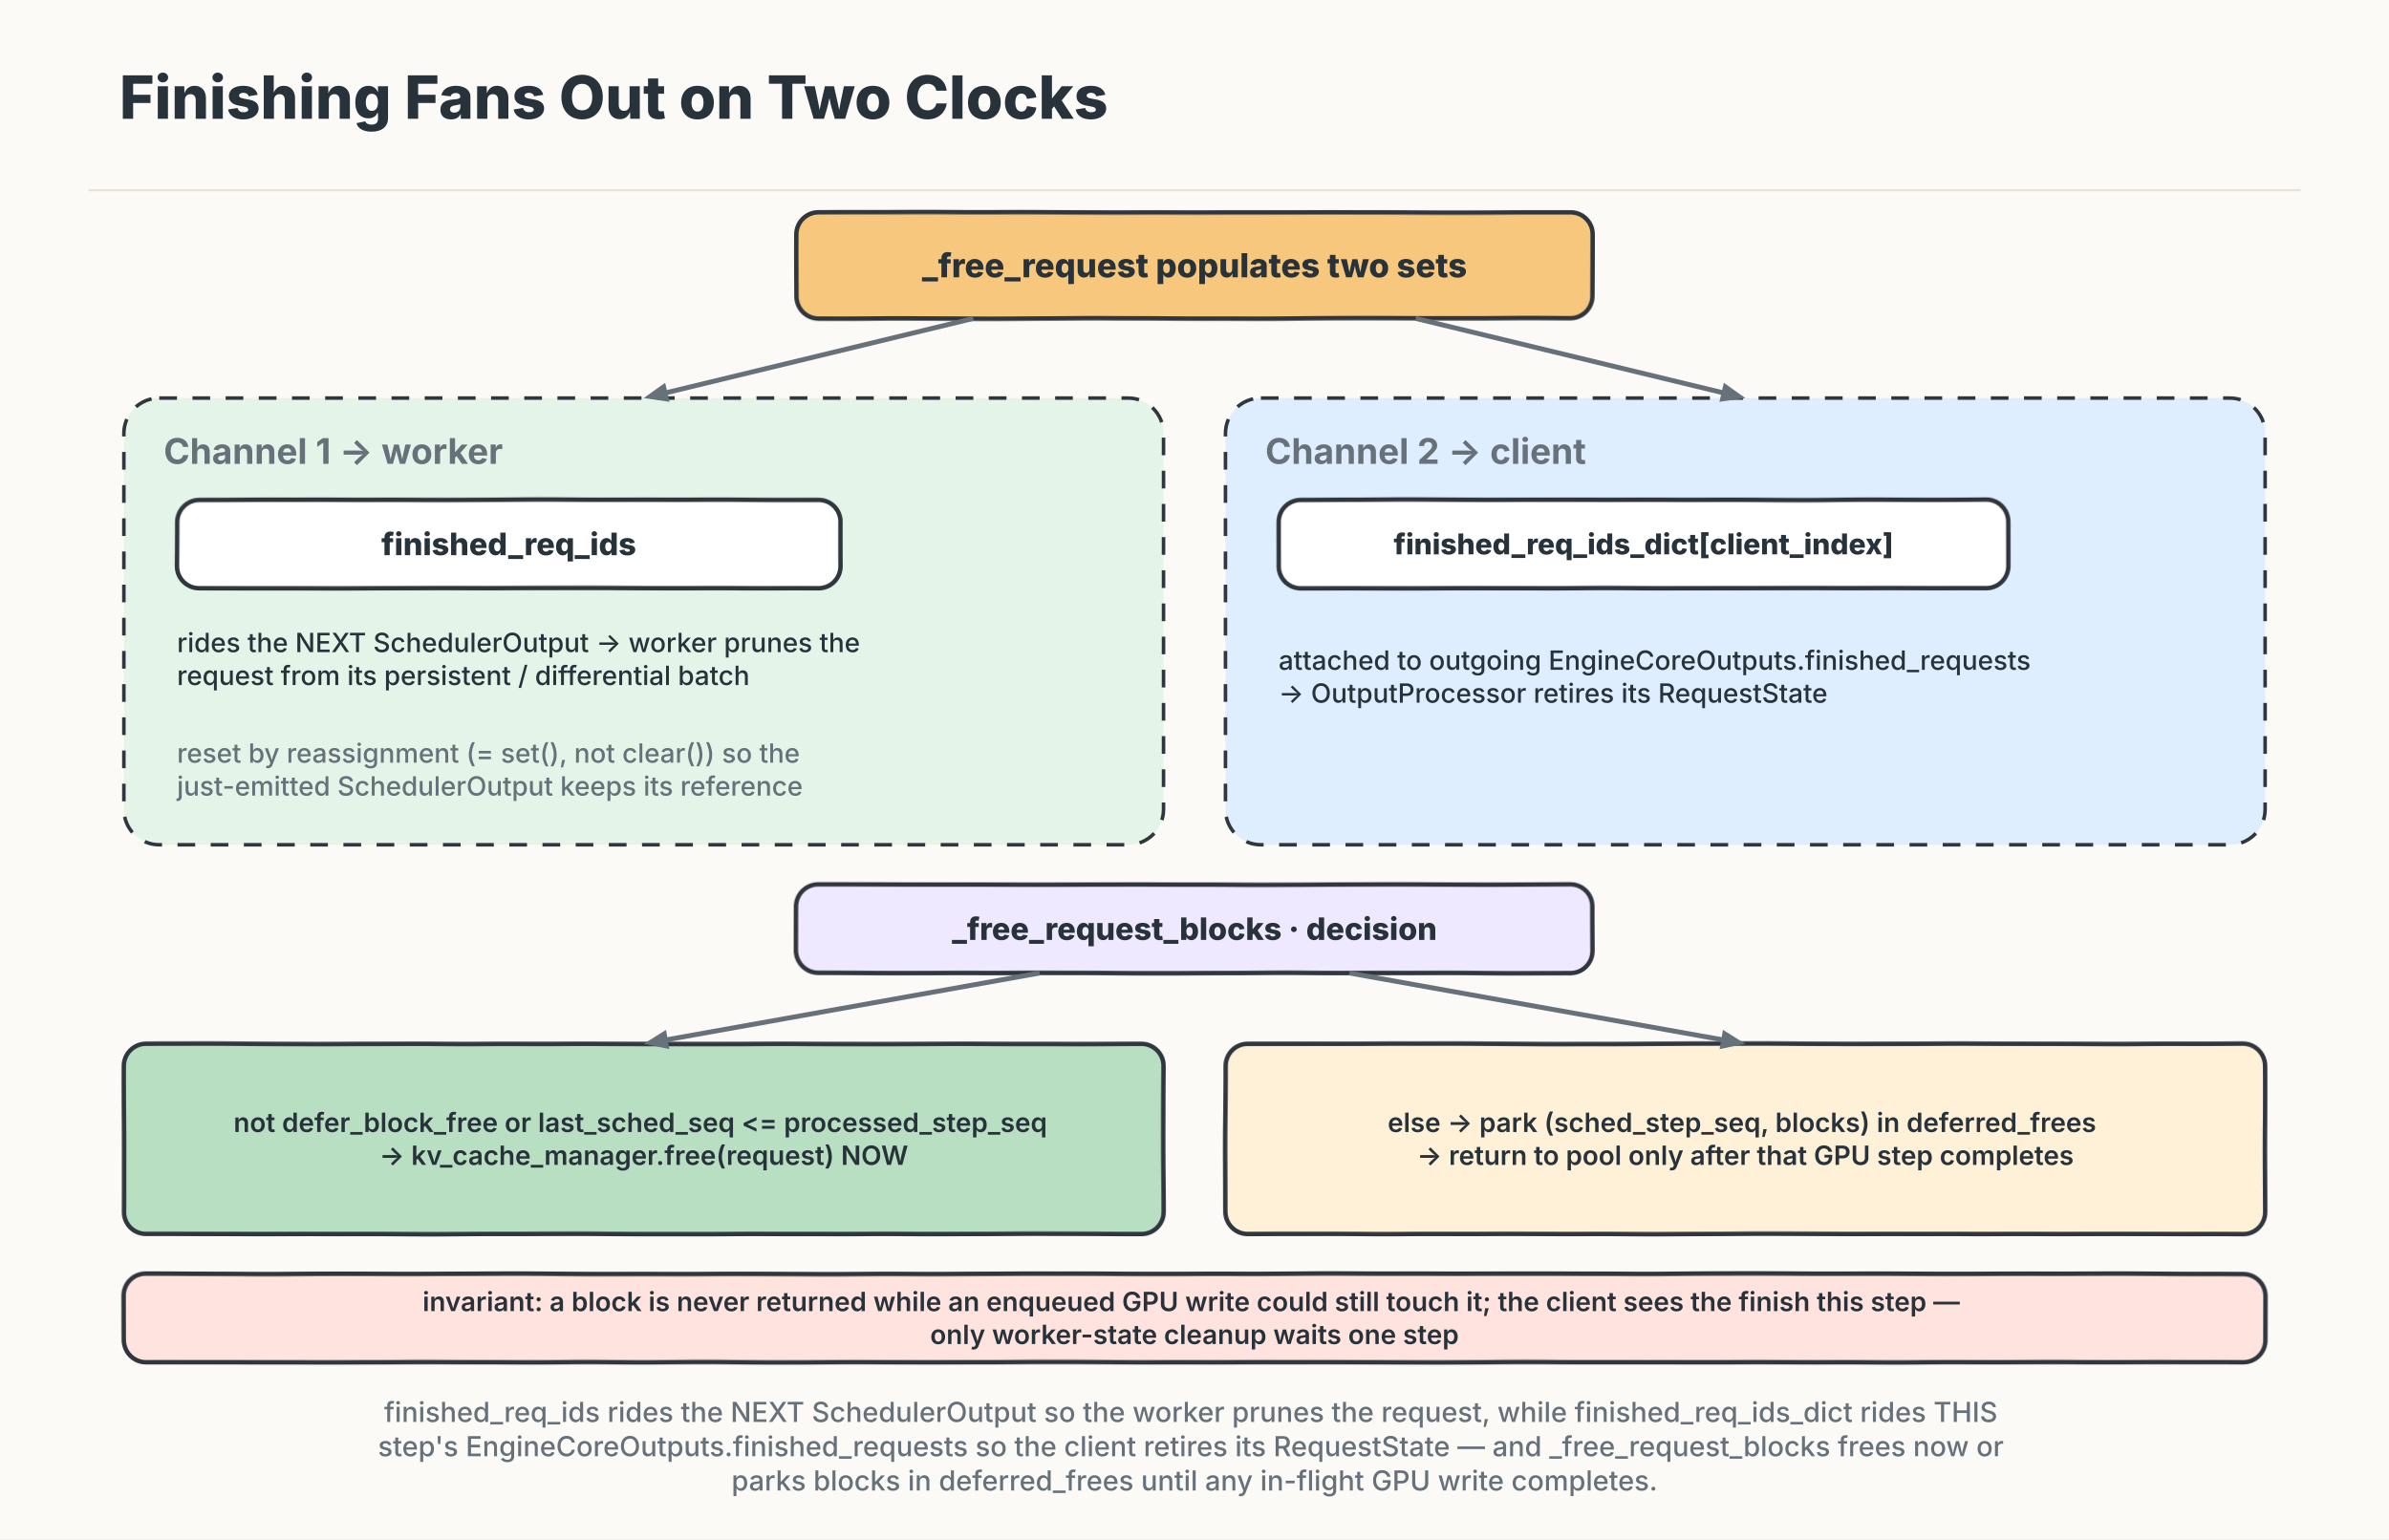
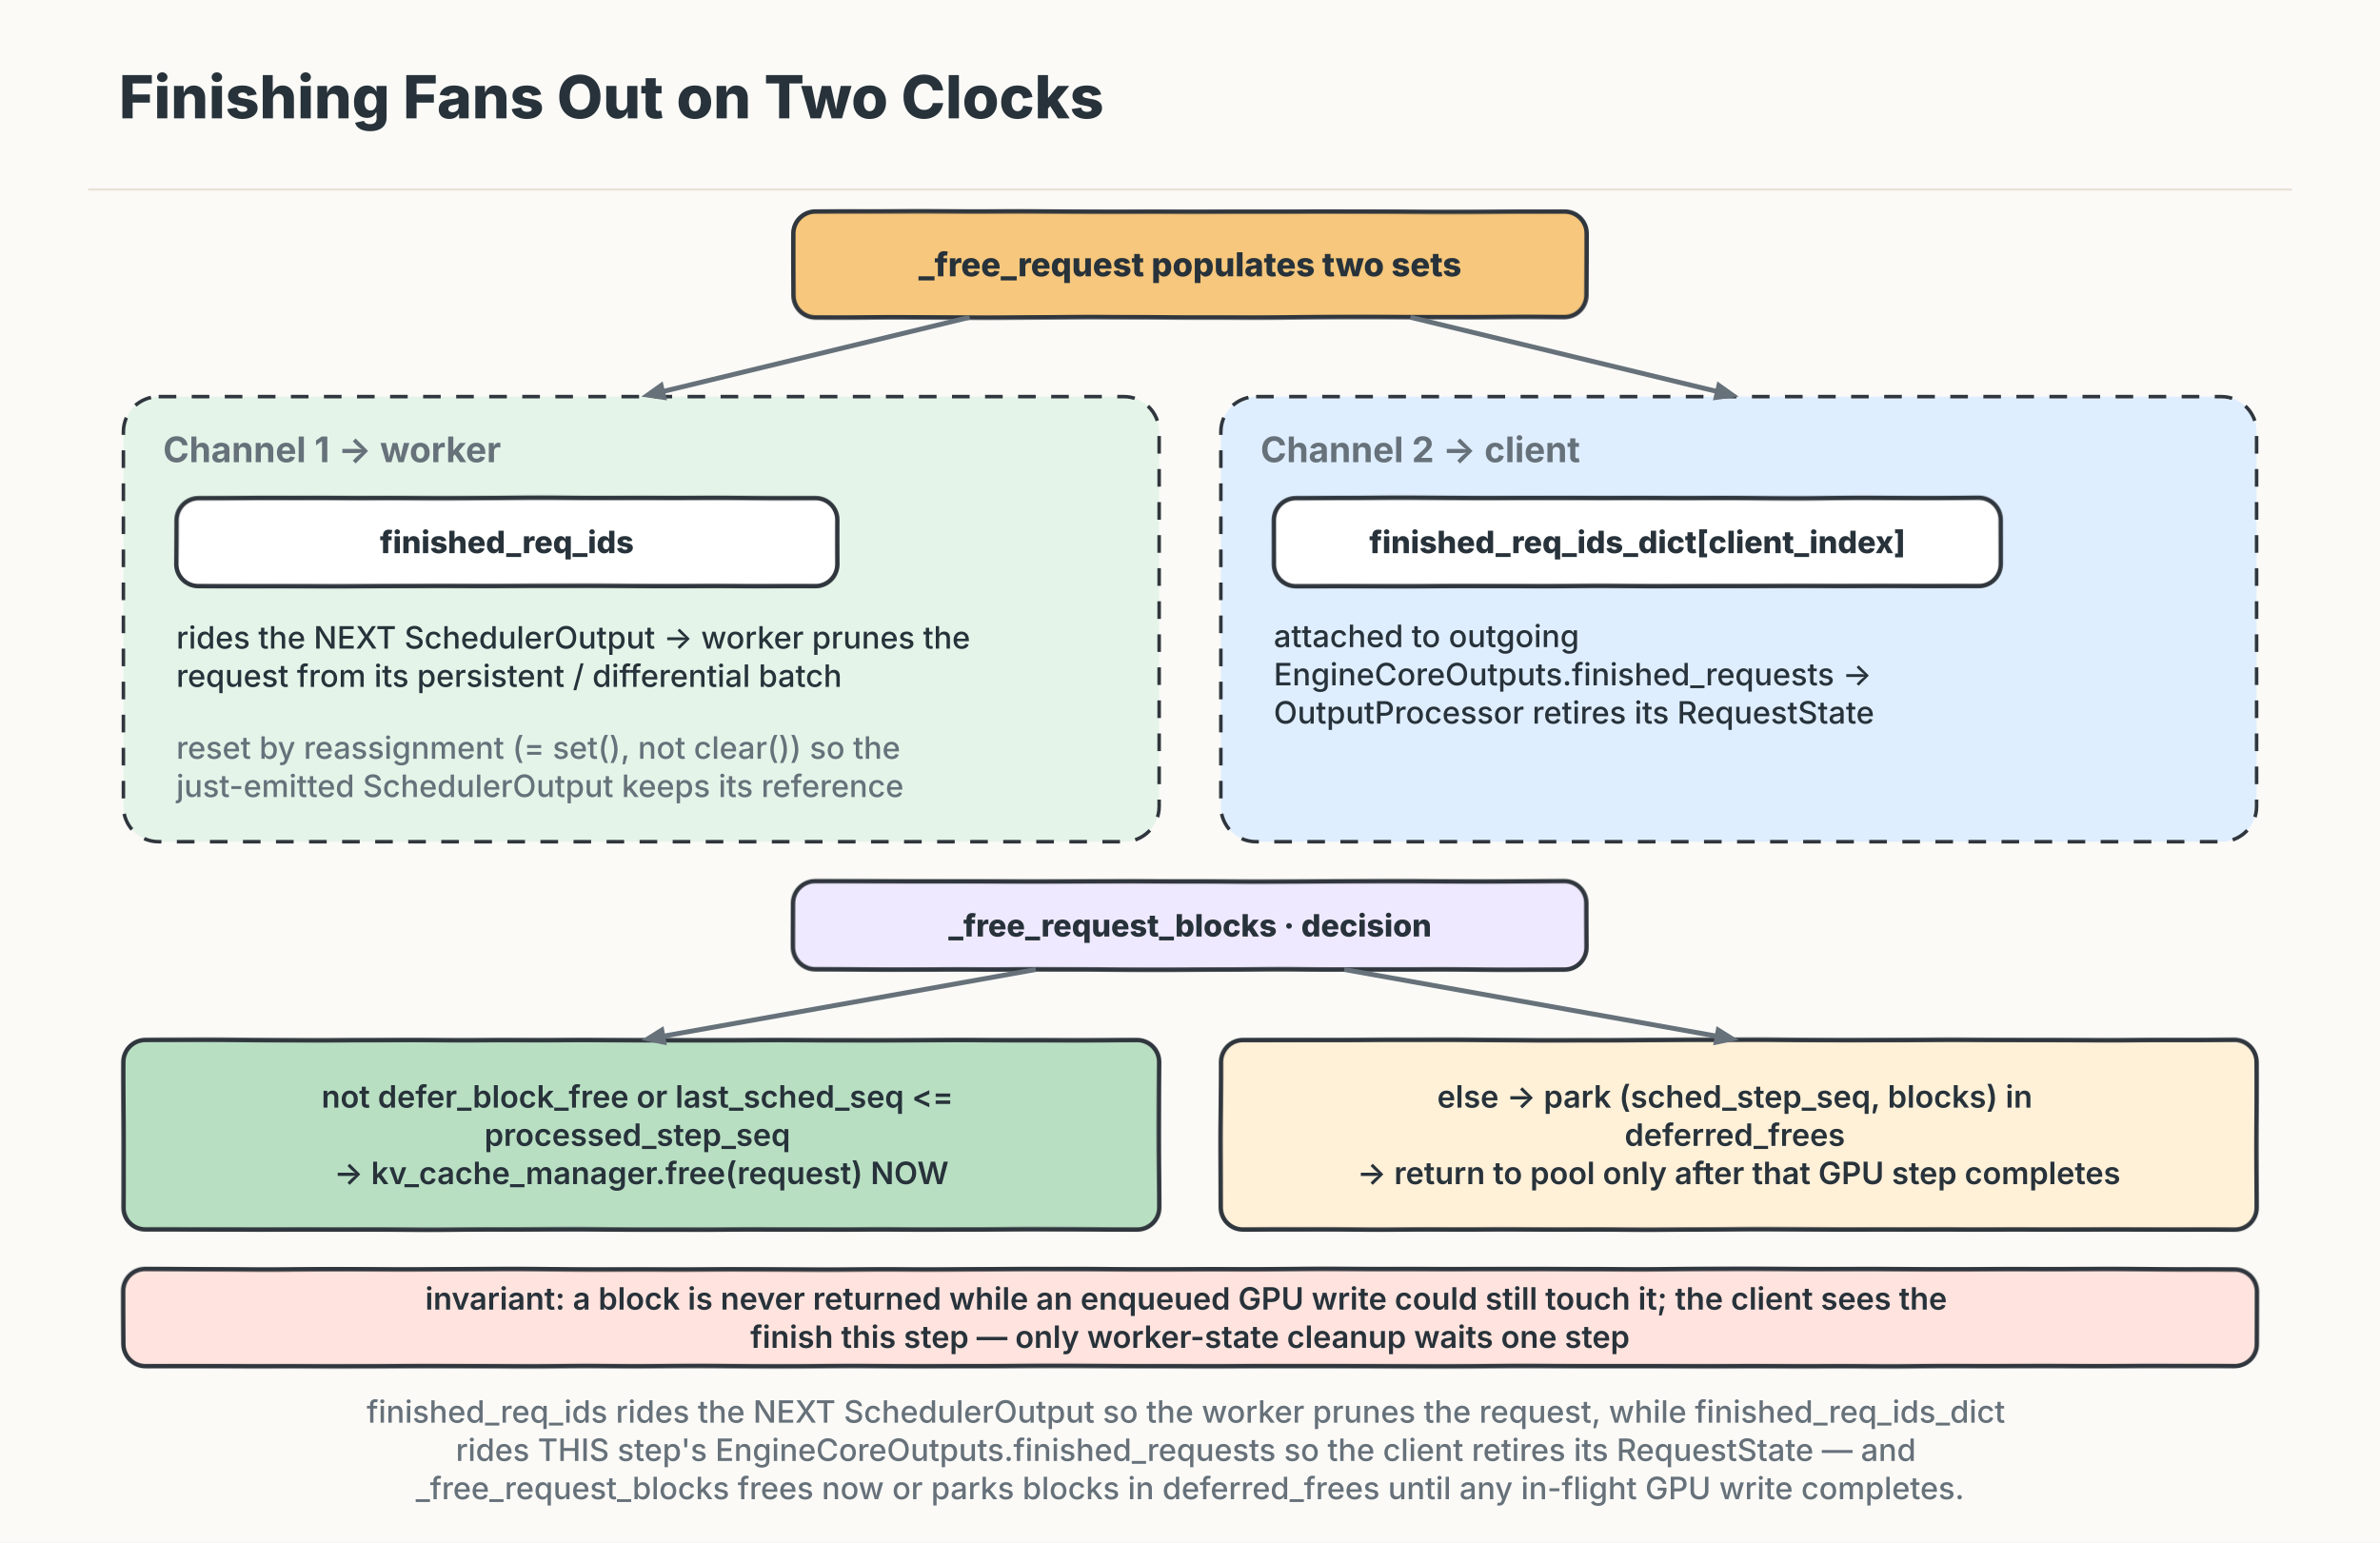
- <svg xmlns="http://www.w3.org/2000/svg" width="1080" height="696" viewBox="0 0 1080 696" role="img" aria-label="Finishing Fans Out on Two Clocks">
+ <svg xmlns="http://www.w3.org/2000/svg" width="1080" height="700" viewBox="0 0 1080 700" role="img" aria-label="Finishing Fans Out on Two Clocks">
  <defs>
    <filter id="roughen">
      <feTurbulence type="fractalNoise" baseFrequency="0.018" numOctaves="2" seed="7" result="noise" />
      <feDisplacementMap in="SourceGraphic" in2="noise" scale="0.55" />
    </filter>
    <marker id="arrow" viewBox="0 0 12 12" refX="9.2" refY="6" markerUnits="userSpaceOnUse" markerWidth="12" markerHeight="12" orient="auto-start-reverse">
      <path d="M 1.5 2 L 11 6 L 1.5 10 z" fill="#30363d" />
    </marker>
    <style>
    text { font-family: Inter, -apple-system, BlinkMacSystemFont, "Segoe UI", "PingFang SC", "Noto Sans CJK SC", Arial, sans-serif; }
    .rough { filter: url(#roughen); }
  </style>
  </defs>
-   <rect width="1080" height="696" fill="#fbfaf7" />
+   <rect width="1080" height="700" fill="#fbfaf7" />
  <path d="M 40 86 H 1040" stroke="#e9e2d7" stroke-width="1" />
  <text x="54" y="53.72" text-anchor="start" font-size="27" font-weight="800" fill="#27323a">
    <tspan x="54" dy="0">Finishing Fans Out on Two Clocks</tspan>
  </text>
  <rect class="rough" x="360" y="96" width="360" height="48" rx="10" fill="#f6c77c" stroke="#30363d" stroke-width="2" />
  <text x="540" y="125.4" text-anchor="middle" font-size="15" font-weight="800" fill="#27323a">
    <tspan x="540" dy="0">_free_request  populates two sets</tspan>
  </text>
  <rect x="56" y="180" width="470" height="202" rx="16" fill="#e5f4e9" stroke="#30363d" stroke-width="1.6" stroke-dasharray="8 7" />
  <text x="74" y="209.76" text-anchor="start" font-size="16" font-weight="700" fill="#66717a">
    <tspan x="74" dy="0">Channel 1 → worker</tspan>
  </text>
  <rect class="rough" x="80" y="226" width="300" height="40" rx="10" fill="#fff" stroke="#30363d" stroke-width="2" />
  <text x="230" y="251.04" text-anchor="middle" font-size="14" font-weight="800" fill="#27323a">
    <tspan x="230" dy="0">finished_req_ids</tspan>
  </text>
-   <text x="80" y="294.88" text-anchor="start" font-size="12" font-weight="500" fill="#27323a">
+   <text x="80" y="294.36" text-anchor="start" font-size="14" font-weight="500" fill="#27323a">
    <tspan x="80" dy="0">rides the NEXT SchedulerOutput → worker prunes the</tspan>
-     <tspan x="80" dy="14.88">request from its persistent / differential batch</tspan>
+     <tspan x="80" dy="17.36">request from its persistent / differential batch</tspan>
  </text>
-   <text x="80" y="344.88" text-anchor="start" font-size="12" font-weight="500" fill="#66717a">
+   <text x="80" y="344.36" text-anchor="start" font-size="14" font-weight="500" fill="#66717a">
    <tspan x="80" dy="0">reset by reassignment (= set(), not clear()) so the</tspan>
-     <tspan x="80" dy="14.88">just-emitted SchedulerOutput keeps its reference</tspan>
+     <tspan x="80" dy="17.36">just-emitted SchedulerOutput keeps its reference</tspan>
  </text>
  <rect x="554" y="180" width="470" height="202" rx="16" fill="#dfeeff" stroke="#30363d" stroke-width="1.6" stroke-dasharray="8 7" />
  <text x="572" y="209.76" text-anchor="start" font-size="16" font-weight="700" fill="#66717a">
    <tspan x="572" dy="0">Channel 2 → client</tspan>
  </text>
  <rect class="rough" x="578" y="226" width="330" height="40" rx="10" fill="#fff" stroke="#30363d" stroke-width="2" />
-   <text x="743" y="250.68" text-anchor="middle" font-size="13" font-weight="800" fill="#27323a">
+   <text x="743" y="251.04" text-anchor="middle" font-size="14" font-weight="800" fill="#27323a">
    <tspan x="743" dy="0">finished_req_ids_dict[client_index]</tspan>
  </text>
-   <text x="578" y="302.88" text-anchor="start" font-size="12" font-weight="500" fill="#27323a">
-     <tspan x="578" dy="0">attached to outgoing EngineCoreOutputs.finished_requests</tspan>
-     <tspan x="578" dy="14.88">→ OutputProcessor retires its RequestState</tspan>
+   <text x="578" y="293.68" text-anchor="start" font-size="14" font-weight="500" fill="#27323a">
+     <tspan x="578" dy="0">attached to outgoing</tspan>
+     <tspan x="578" dy="17.36">EngineCoreOutputs.finished_requests →</tspan>
+     <tspan x="578" dy="17.36">OutputProcessor retires its RequestState</tspan>
  </text>
  <path d="M 440 144 L 297.8 178.4" fill="none" stroke="#66717a" stroke-width="2.2" />
  <path d="M 291 180 L 300.7 173.1 L 302.7 181.7 z" fill="#66717a" />
  <path d="M 640 144 L 782.2 178.4" fill="none" stroke="#66717a" stroke-width="2.2" />
  <path d="M 789 180 L 777.3 181.7 L 779.3 173.1 z" fill="#66717a" />
  <rect class="rough" x="360" y="400" width="360" height="40" rx="10" fill="#efe9ff" stroke="#30363d" stroke-width="2" />
  <text x="540" y="425.04" text-anchor="middle" font-size="14" font-weight="800" fill="#27323a">
    <tspan x="540" dy="0">_free_request_blocks  ·  decision</tspan>
  </text>
  <rect class="rough" x="56" y="472" width="470" height="86" rx="10" fill="#b9dfc3" stroke="#30363d" stroke-width="2" />
-   <text x="291" y="511.88" text-anchor="middle" font-size="12" font-weight="600" fill="#27323a">
-     <tspan x="291" dy="0">not defer_block_free or last_sched_seq &lt;= processed_step_seq</tspan>
-     <tspan x="291" dy="14.88">→ kv_cache_manager.free(request) NOW</tspan>
+   <text x="291" y="502.68" text-anchor="middle" font-size="14" font-weight="600" fill="#27323a">
+     <tspan x="291" dy="0">not defer_block_free or last_sched_seq &lt;=</tspan>
+     <tspan x="291" dy="17.36">processed_step_seq</tspan>
+     <tspan x="291" dy="17.36">→ kv_cache_manager.free(request) NOW</tspan>
  </text>
  <rect class="rough" x="554" y="472" width="470" height="86" rx="10" fill="#fff0d8" stroke="#30363d" stroke-width="2" />
-   <text x="789" y="511.88" text-anchor="middle" font-size="12" font-weight="600" fill="#27323a">
-     <tspan x="789" dy="0">else → park (sched_step_seq, blocks) in deferred_frees</tspan>
-     <tspan x="789" dy="14.88">→ return to pool only after that GPU step completes</tspan>
+   <text x="789" y="502.68" text-anchor="middle" font-size="14" font-weight="600" fill="#27323a">
+     <tspan x="789" dy="0">else → park (sched_step_seq, blocks) in</tspan>
+     <tspan x="789" dy="17.36">deferred_frees</tspan>
+     <tspan x="789" dy="17.36">→ return to pool only after that GPU step completes</tspan>
  </text>
  <path d="M 470 440 L 297.9 470.8" fill="none" stroke="#66717a" stroke-width="2.2" />
  <path d="M 291 472 L 301.1 465.7 L 302.6 474.4 z" fill="#66717a" />
  <path d="M 610 440 L 782.1 470.8" fill="none" stroke="#66717a" stroke-width="2.2" />
  <path d="M 789 472 L 777.4 474.4 L 778.9 465.7 z" fill="#66717a" />
-   <rect class="rough" x="56" y="576" width="968" height="40" rx="10" fill="#ffe3de" stroke="#30363d" stroke-width="2" />
-   <text x="540" y="592.88" text-anchor="middle" font-size="12" font-weight="600" fill="#27323a">
-     <tspan x="540" dy="0">invariant: a block is never returned while an enqueued GPU write could still touch it; the client sees the finish this step —</tspan>
-     <tspan x="540" dy="14.88">only worker-state cleanup waits one step</tspan>
+   <rect class="rough" x="56" y="576" width="968" height="44" rx="10" fill="#ffe3de" stroke="#30363d" stroke-width="2" />
+   <text x="540" y="594.36" text-anchor="middle" font-size="14" font-weight="600" fill="#27323a">
+     <tspan x="540" dy="0">invariant: a block is never returned while an enqueued GPU write could still touch it; the client sees the</tspan>
+     <tspan x="540" dy="17.36">finish this step — only worker-state cleanup waits one step</tspan>
  </text>
-   <text x="540" y="643" text-anchor="middle" font-size="12.5" font-weight="500" fill="#66717a">
-     <tspan x="540" dy="0">finished_req_ids rides the NEXT SchedulerOutput so the worker prunes the request, while finished_req_ids_dict rides THIS</tspan>
-     <tspan x="540" dy="15.5">step's EngineCoreOutputs.finished_requests so the client retires its RequestState — and _free_request_blocks frees now or</tspan>
-     <tspan x="540" dy="15.5">parks blocks in deferred_frees until any in-flight GPU write completes.</tspan>
+   <text x="540" y="645.68" text-anchor="middle" font-size="14" font-weight="500" fill="#66717a">
+     <tspan x="540" dy="0">finished_req_ids rides the NEXT SchedulerOutput so the worker prunes the request, while finished_req_ids_dict</tspan>
+     <tspan x="540" dy="17.36">rides THIS step's EngineCoreOutputs.finished_requests so the client retires its RequestState — and</tspan>
+     <tspan x="540" dy="17.36">_free_request_blocks frees now or parks blocks in deferred_frees until any in-flight GPU write completes.</tspan>
  </text>
</svg>
